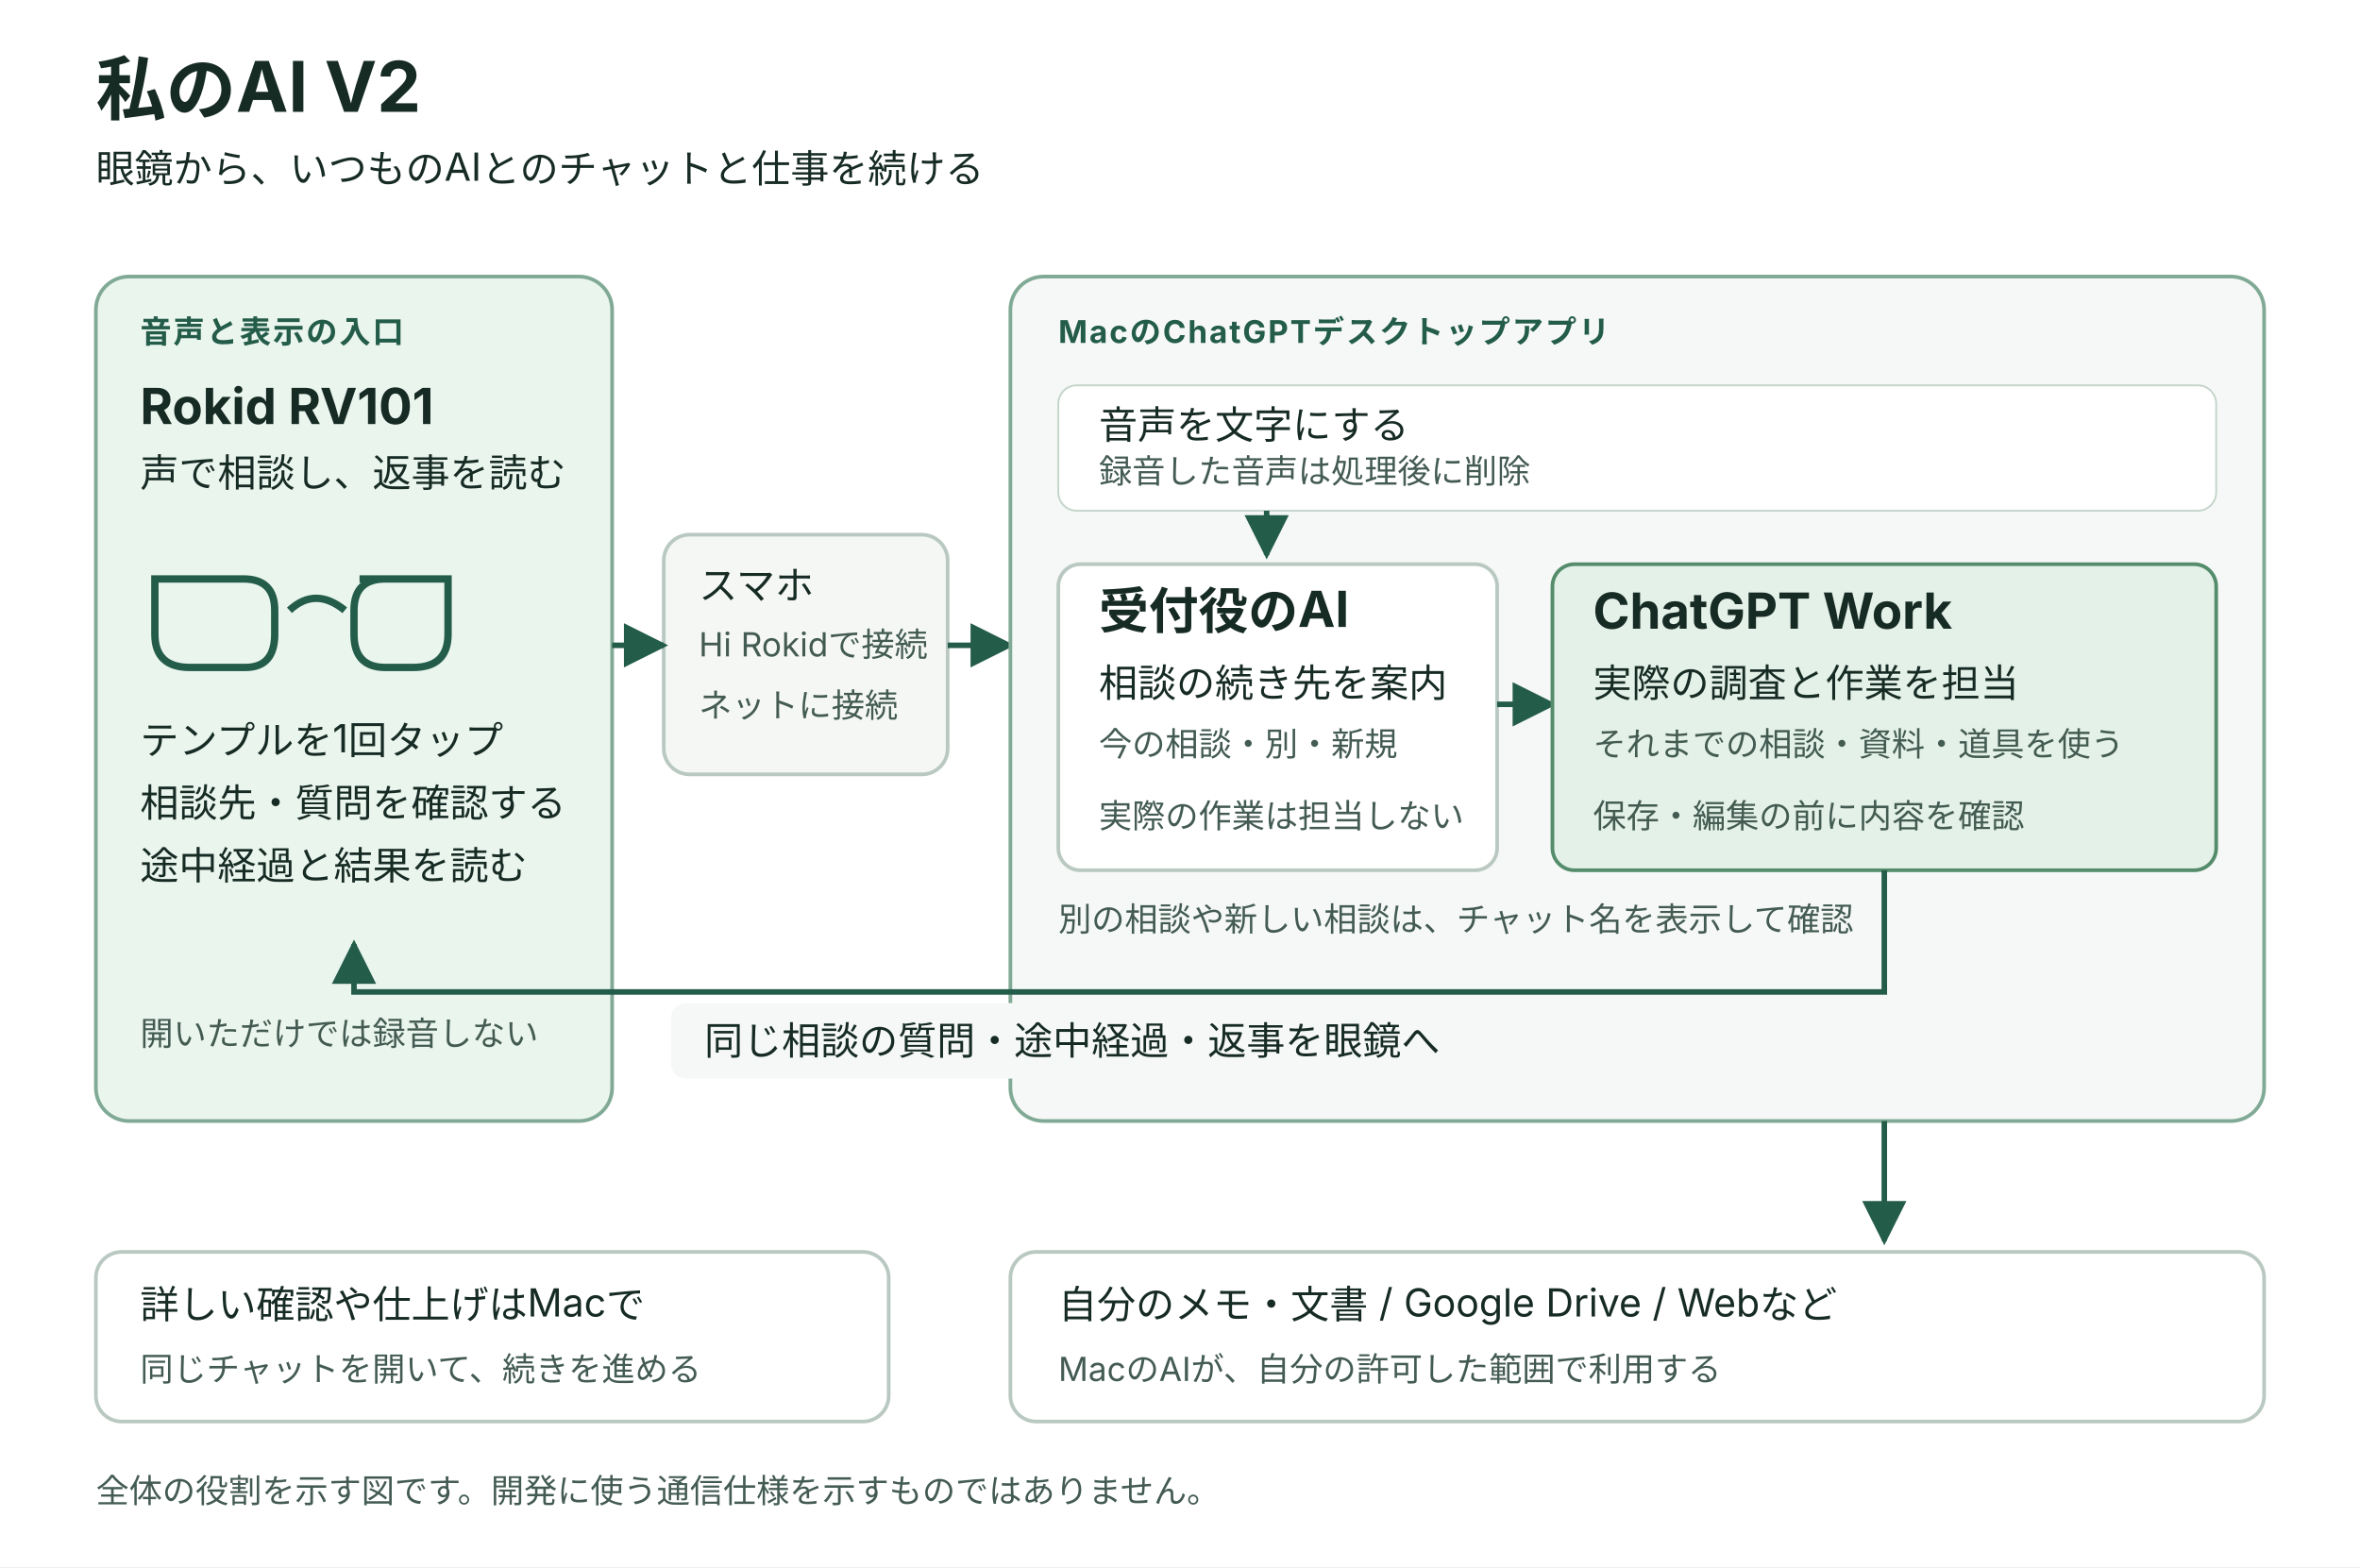
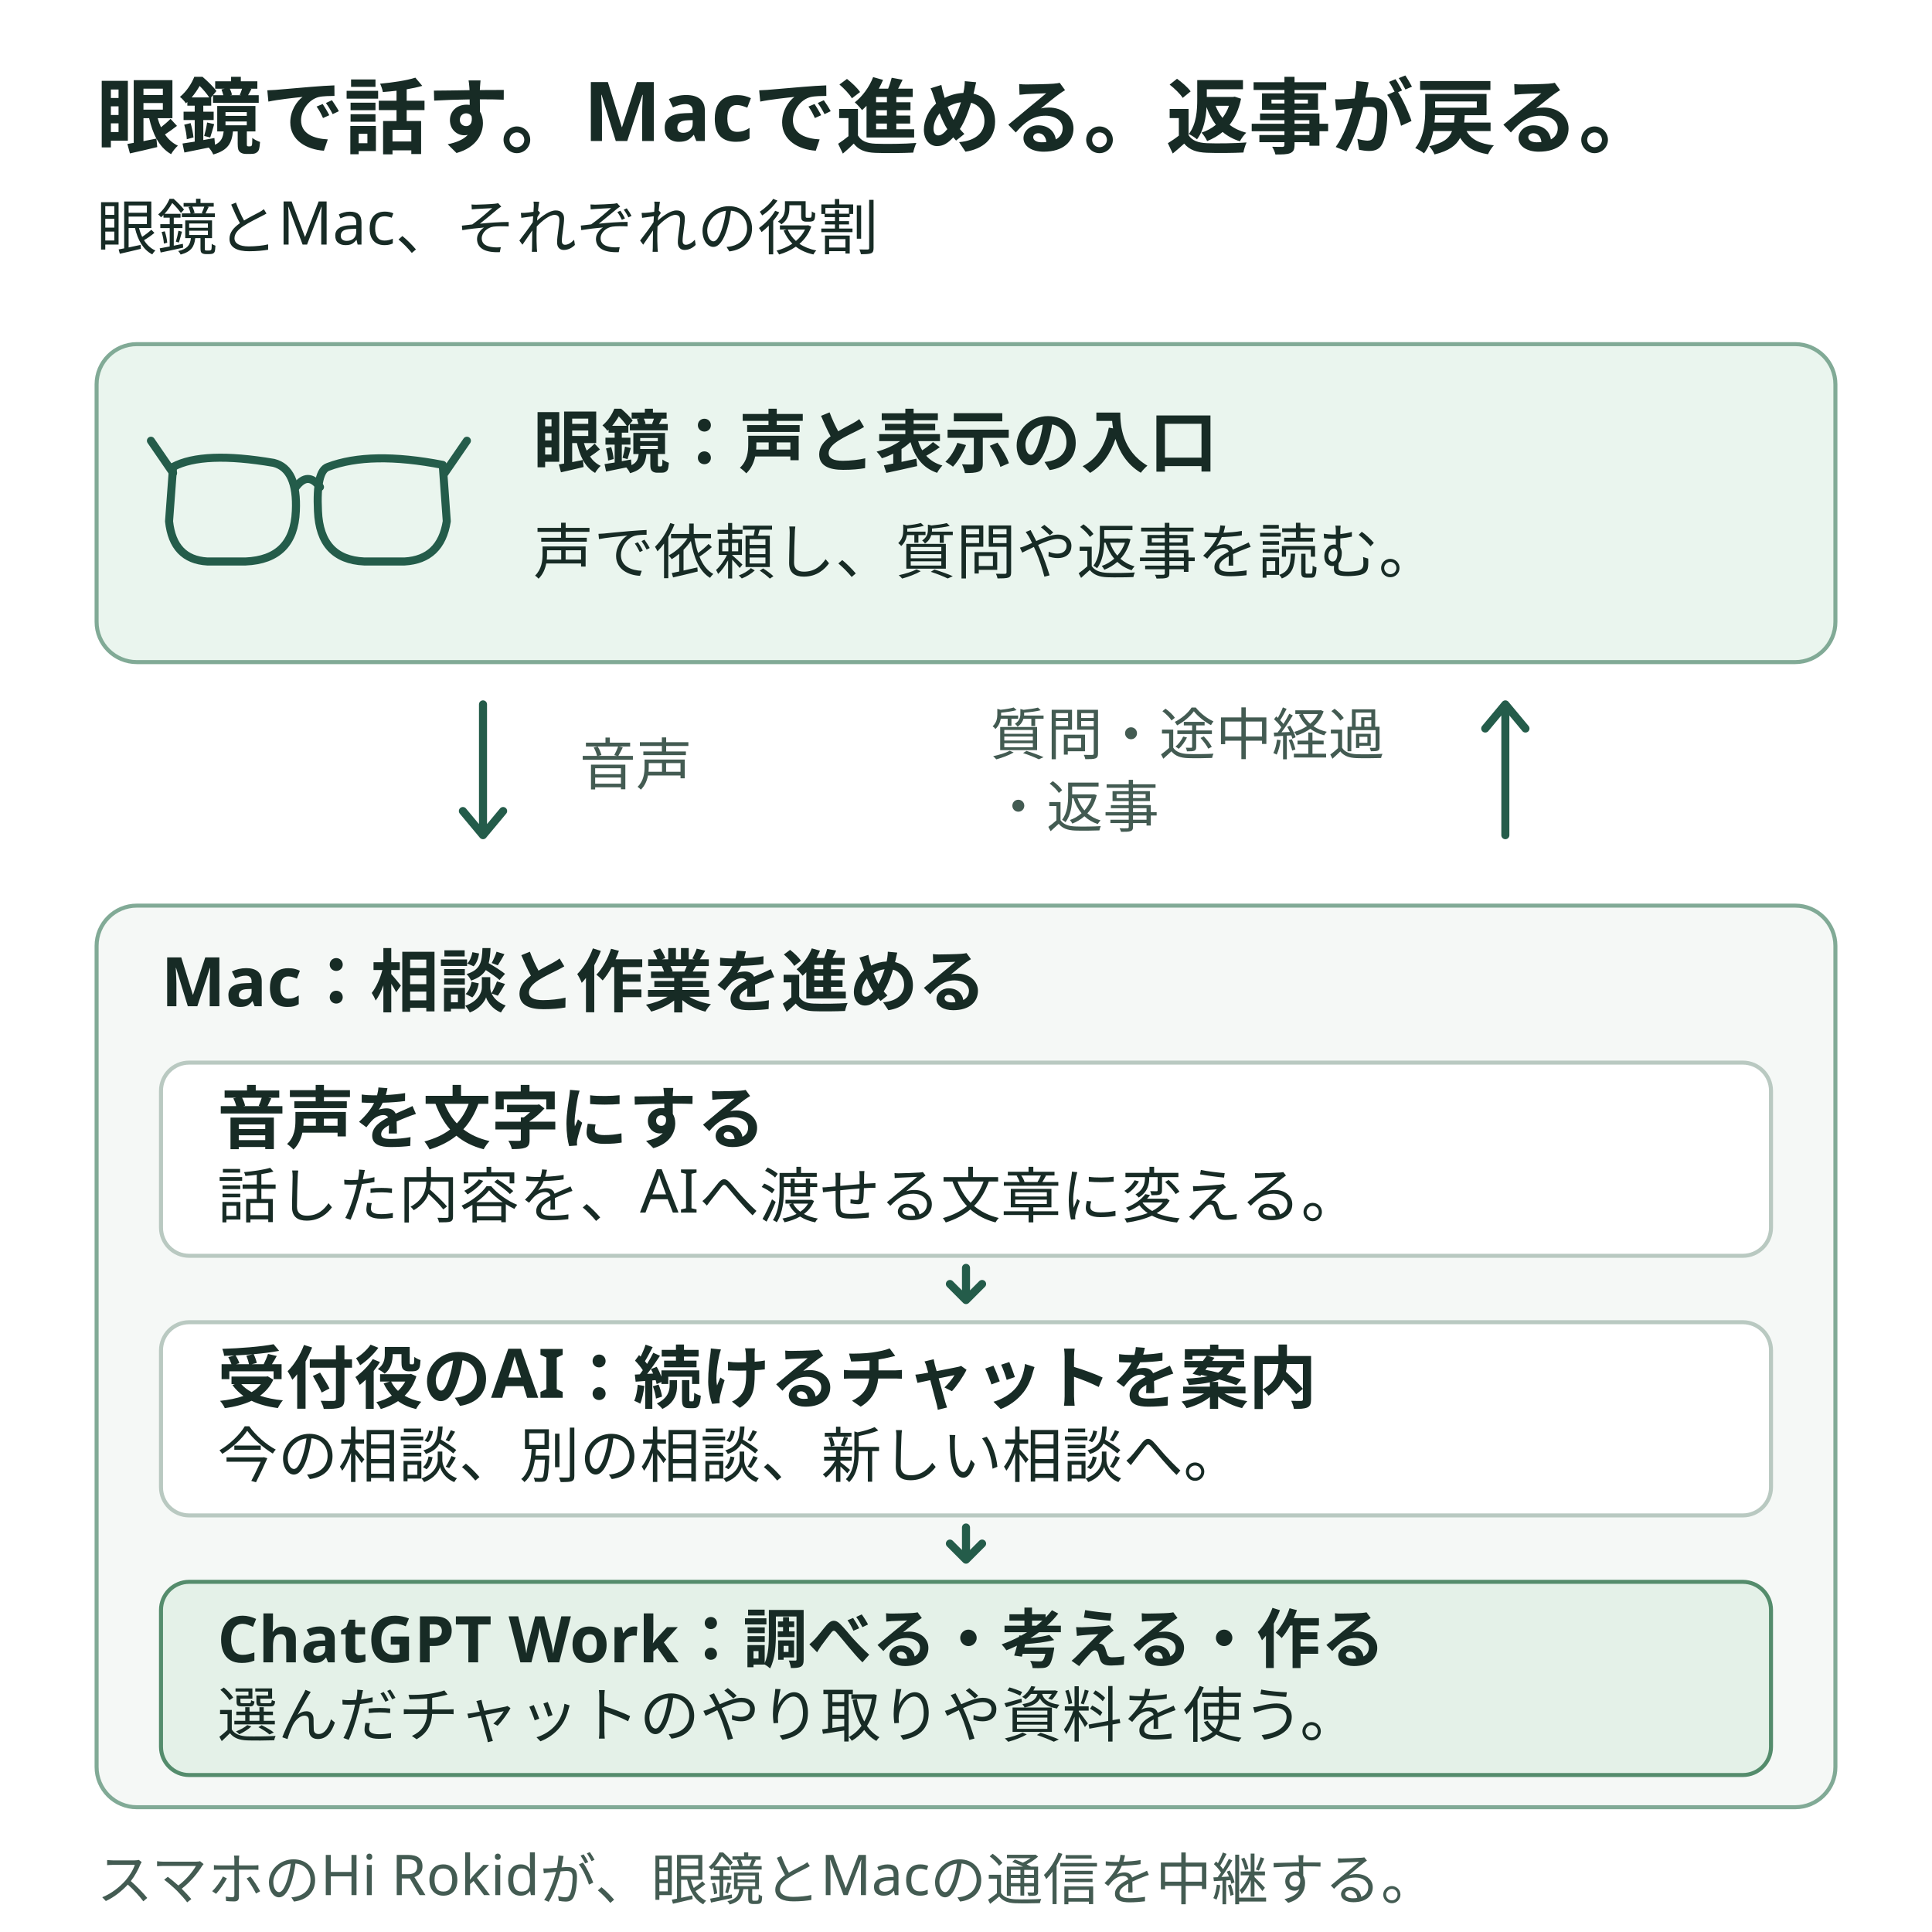
- <svg xmlns="http://www.w3.org/2000/svg" width="1280" height="850" viewBox="0 0 1280 850" role="img" aria-labelledby="title desc">
-   <defs>
-     <marker id="arrow" viewBox="0 0 10 10" refX="9" refY="5" markerWidth="8" markerHeight="8" orient="auto-start-reverse">
-       <path d="M 0 0 L 10 5 L 0 10 z" fill="#245c4a" />
-     </marker>
-   </defs>
+ <svg xmlns="http://www.w3.org/2000/svg" width="960" height="960" viewBox="0 0 960 960" role="img" aria-labelledby="title desc">
  <style>
-     text { font-family: -apple-system, BlinkMacSystemFont, 'Hiragino Kaku Gothic ProN', 'Yu Gothic', 'Noto Sans JP', sans-serif; fill: #172b25; }
-     .heading { font-size: 27px; font-weight: 700; }
-     .body { font-size: 21px; }
-     .small { font-size: 18px; fill: #435b52; }
-     .tag { font-size: 17px; font-weight: 700; fill: #245c4a; letter-spacing: 1px; }
-     .line { fill: none; stroke: #245c4a; stroke-width: 3; marker-end: url(#arrow); }
+     text {font-family:'Hiragino Sans','Hiragino Kaku Gothic ProN','Yu Gothic','Noto Sans JP',sans-serif;fill:#172b25;}
+     .title {font-size:41px;font-weight:700;}
+     .heading {font-size:34px;font-weight:700;}
+     .body {font-size:30px;}
+     .label {font-size:28px;fill:#435b52;}
+     .line {fill:none;stroke:#245c4a;stroke-width:4;stroke-linecap:round;stroke-linejoin:round;}
  </style>
-   <rect width="1280" height="850" fill="#ffffff" />
-   <text x="52" y="62" font-size="38" font-weight="700">私のAI V2</text>
-   <text x="52" y="99" class="body">眼鏡から、いつものAIとのチャットと仕事を続ける</text>
-   <rect x="52" y="150" width="280" height="458" rx="18" fill="#eaf5ee" stroke="#81aa96" stroke-width="2" />
-   <text x="76" y="186" class="tag">音声と表示の入口</text>
-   <text x="76" y="230" class="heading">Rokid RV101</text>
-   <text x="76" y="264" class="body">声で相談し、返事を読む</text>
-   <path d="M84 314 L132 314 Q149 314 149 331 L149 344 Q149 362 133 362 L103 362 Q84 362 84 344 Z M157 331 Q171 318 187 331 M195 314 L243 314 L243 344 Q243 362 224 362 L209 362 Q192 362 192 344 L192 331 Q192 314 209 314" fill="none" stroke="#245c4a" stroke-width="4" />
-   <text x="76" y="409" class="body">テンプルを1回タップ</text>
-   <text x="76" y="443" class="body">相談先・質問を確認する</text>
-   <text x="76" y="477" class="body">途中経過と結果を読む</text>
-   <text x="76" y="567" class="small">開いただけでは録音しない</text>
-   <rect x="360" y="290" width="154" height="130" rx="14" fill="#f5f7f5" stroke="#b9c9c1" stroke-width="2" />
-   <text x="379" y="325" class="body">スマホ</text>
-   <text x="379" y="356" class="small">Hi Rokidで接続</text>
-   <text x="379" y="389" class="small">ネットに接続</text>
-   <path d="M332 350 H360" class="line" />
-   <path d="M514 350 H548" class="line" />
-   <rect x="548" y="150" width="680" height="458" rx="18" fill="#f5f8f6" stroke="#81aa96" stroke-width="2" />
-   <text x="574" y="186" class="tag">MacのChatGPTデスクトップアプリ</text>
-   <rect x="574" y="209" width="628" height="68" rx="10" fill="#ffffff" stroke="#c5d5cb" />
-   <text x="596" y="238" class="body">音声を文字にする</text>
-   <text x="596" y="262" class="small">録音した音声は処理後に削除</text>
-   <path d="M687 277 V301" class="line" />
-   <rect x="574" y="306" width="238" height="166" rx="12" fill="#ffffff" stroke="#b9c9c1" stroke-width="2" />
-   <text x="596" y="341" class="heading">受付役のAI</text>
-   <text x="596" y="378" class="body">相談の続き先を案内</text>
-   <text x="596" y="410" class="small">今の相談・別・新規</text>
-   <text x="596" y="449" class="small">実際の作業は担当しない</text>
-   <path d="M812 382 H842" class="line" />
-   <rect x="842" y="306" width="360" height="166" rx="12" fill="#e4f1e8" stroke="#548c6c" stroke-width="2" />
-   <text x="864" y="341" class="heading">ChatGPT Work</text>
-   <text x="864" y="378" class="body">実際の調査と作業を担当</text>
-   <text x="864" y="410" class="small">それまでの相談・資料・道具を使う</text>
-   <text x="864" y="449" class="small">保存・編集の前に内容を確認</text>
-   <text x="574" y="505" class="small">別の相談や新しい相談は、チャット名を表示して確認</text>
-   <path d="M1022 472 V538 H192 V512" class="line" />
-   <rect x="364" y="544" width="615" height="41" rx="8" fill="#f5f8f6" />
-   <text x="382" y="572" class="body">同じ相談の質問・途中経過・返事を眼鏡へ</text>
-   <path d="M1022 608 V673" class="line" />
-   <rect x="548" y="679" width="680" height="92" rx="14" fill="#ffffff" stroke="#b9c9c1" stroke-width="2" />
-   <text x="574" y="715" class="body">自分のメモ・文書 / Google Drive / Webなど</text>
-   <text x="574" y="749" class="small">MacのAIが、自分の許可した範囲で利用する</text>
-   <rect x="52" y="679" width="430" height="92" rx="14" fill="#ffffff" stroke="#b9c9c1" stroke-width="2" />
-   <text x="76" y="715" class="body">詳しい確認や仕上げはMacで</text>
-   <text x="76" y="749" class="small">同じチャットを開いて、続きを進める</text>
-   <text x="52" y="815" class="small">全体の役割を示す図です。開発に使う通信仕様を示すものではありません。</text>
+   <rect width="960" height="960" fill="white" />
+   <text x="48" y="73" class="title">眼鏡で話す。Macで進める。返事が戻る。</text>
+   <text x="48" y="124" class="body">眼鏡とMac、それぞれの役割</text>
+   <rect x="48" y="171" width="864" height="158" rx="20" fill="#eaf5ee" stroke="#81aa96" stroke-width="2" />
+   <g transform="translate(79,219)" class="line">
+     <path d="M7 13 Q22 5 57 11 Q69 14 68 35 Q67 59 43 60 L24 60 Q7 59 5 40 Z M84 13 Q105 5 141 12 L143 40 Q140 59 122 60 L102 60 Q80 59 79 35 Q78 15 84 13 Z" />
+     <path d="M68 23 Q74 15 80 23 M7 16 L-4 0 M142 16 L153 0" />
+   </g>
+   <text x="265" y="232" class="heading">眼鏡：声と表示の入口</text>
+   <text x="265" y="285" class="body">声で依頼し、質問や返事を読む。</text>
+   <path d="M240 350 V415 M230 403 L240 415 L250 403" class="line" />
+   <text x="288" y="390" class="label">音声</text>
+   <path d="M748 415 V350 M738 362 L748 350 L758 362" class="line" />
+   <text x="492" y="375" class="label">質問・途中経過</text>
+   <text x="492" y="411" class="label">・返事</text>
+   <rect x="48" y="450" width="864" height="448" rx="20" fill="#f5f8f6" stroke="#81aa96" stroke-width="2" />
+   <text x="80" y="500" class="heading">Mac：相談と作業を進める</text>
+   <rect x="80" y="528" width="800" height="96" rx="14" fill="white" stroke="#b9c9c1" stroke-width="2" />
+   <text x="108" y="568" class="heading">音声を文字にする</text>
+   <text x="108" y="605" class="body">話した内容を、AIへ渡せる文章に変える。</text>
+   <path d="M480 630 V646 M472 638 L480 646 L488 638" class="line" />
+   <rect x="80" y="657" width="800" height="96" rx="14" fill="white" stroke="#b9c9c1" stroke-width="2" />
+   <text x="108" y="697" class="heading">受付役のAI：続けるチャットを案内</text>
+   <text x="108" y="734" class="body">今の相談、別の相談、新しい相談へ。</text>
+   <path d="M480 759 V775 M472 767 L480 775 L488 767" class="line" />
+   <rect x="80" y="786" width="800" height="96" rx="14" fill="#e4f1e8" stroke="#548c6c" stroke-width="2" />
+   <text x="108" y="826" font-size="32" font-weight="700">ChatGPT Work：調べる・考える・作る</text>
+   <text x="108" y="863" class="body">選んだチャットのやり取りや資料を使う。</text>
+   <text x="48" y="944" class="label">スマホのHi Rokidが、眼鏡とMacの通信を中継する。</text>
</svg>
